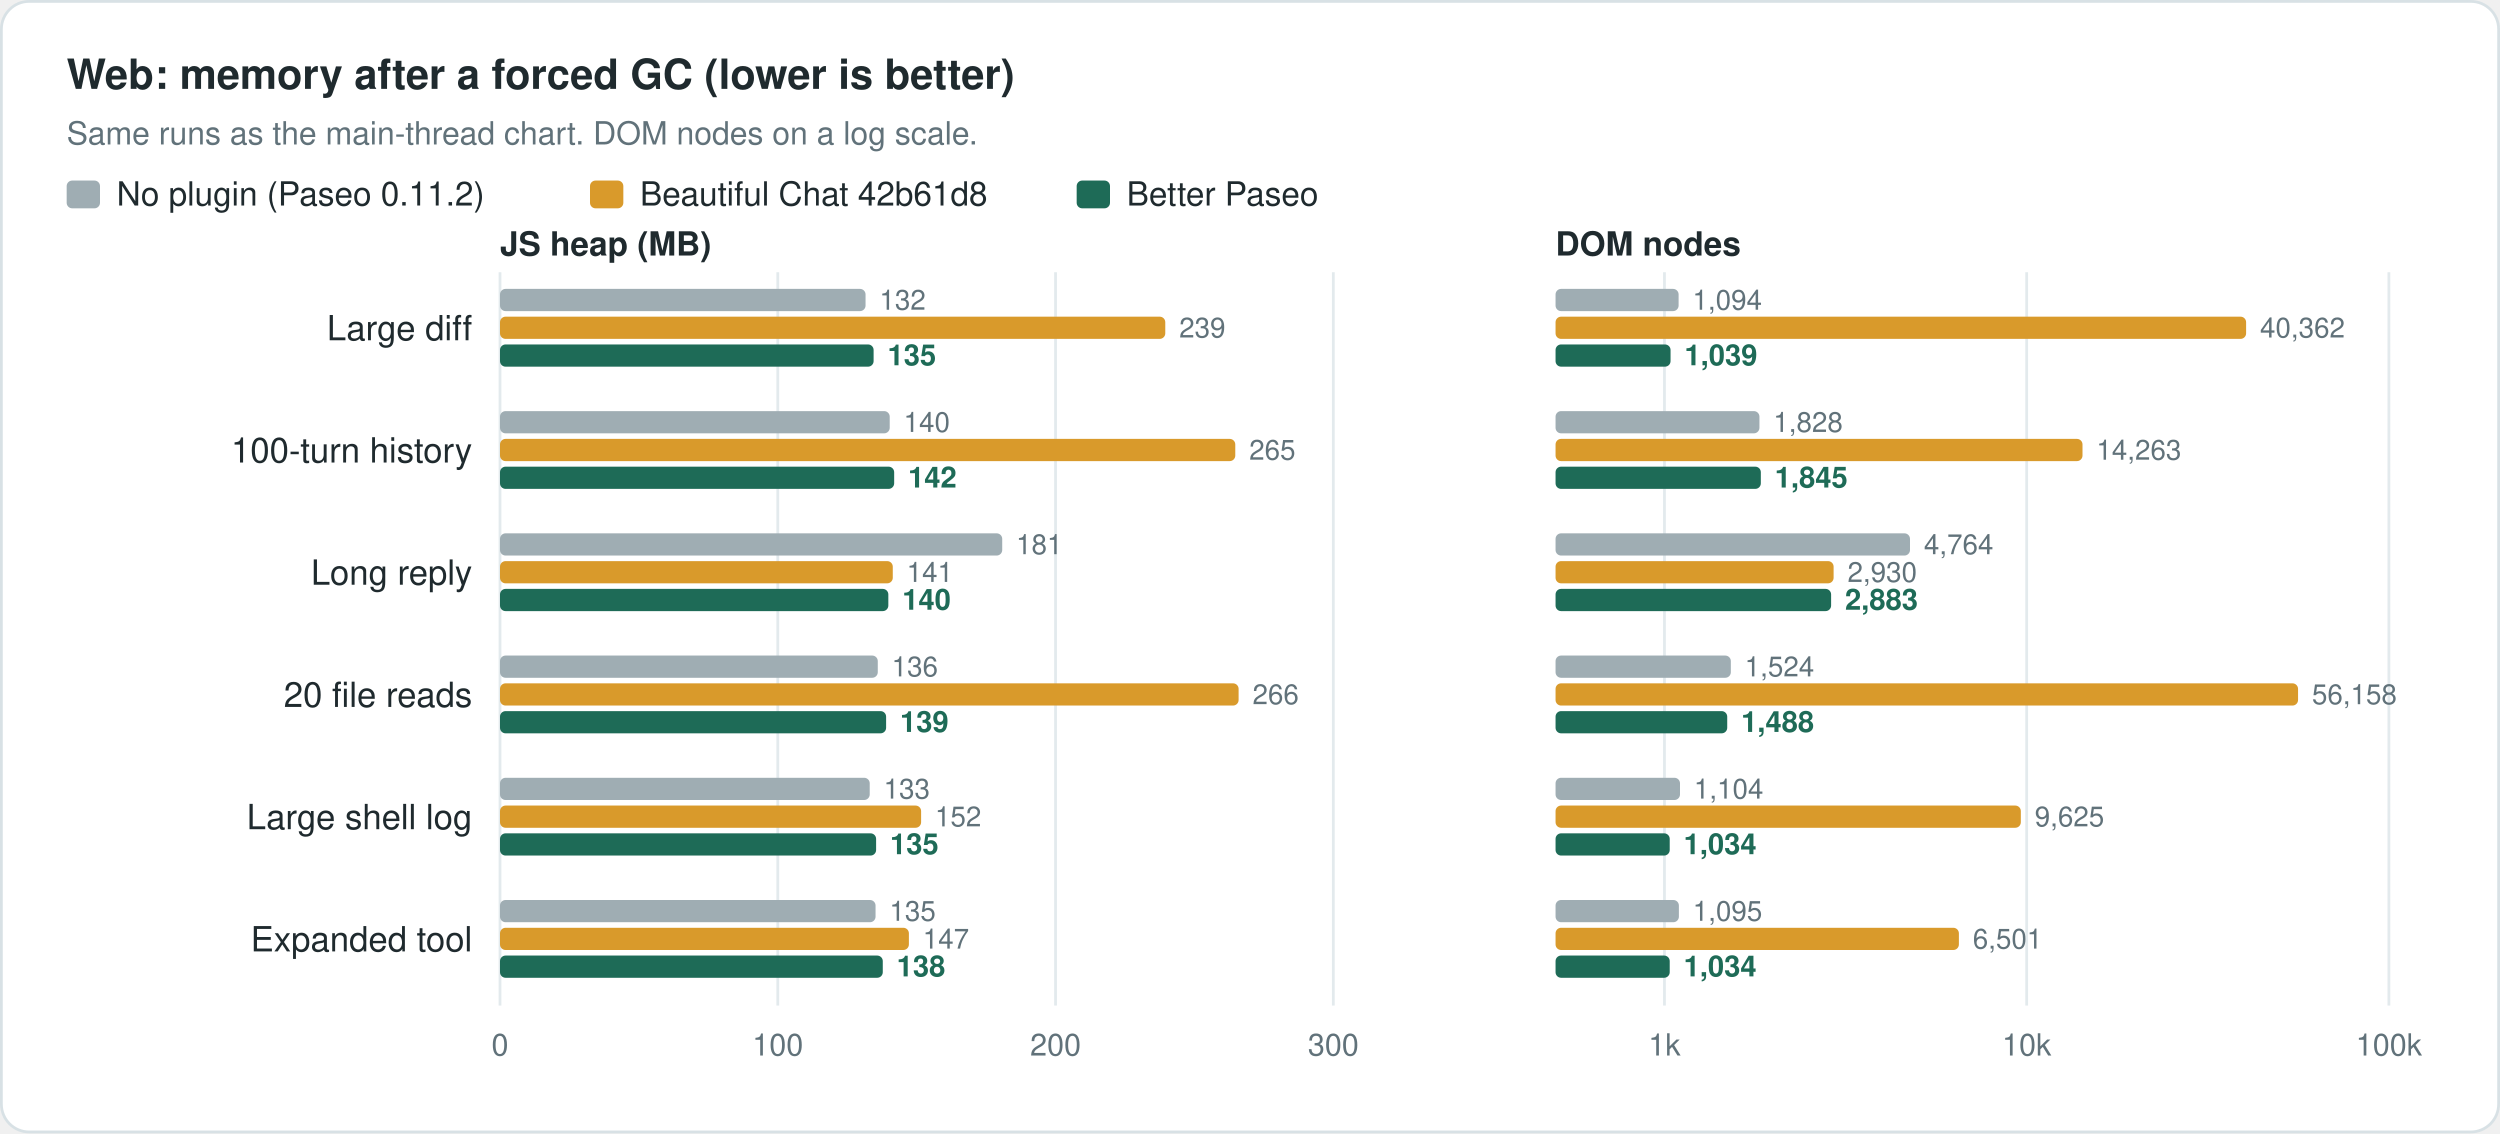
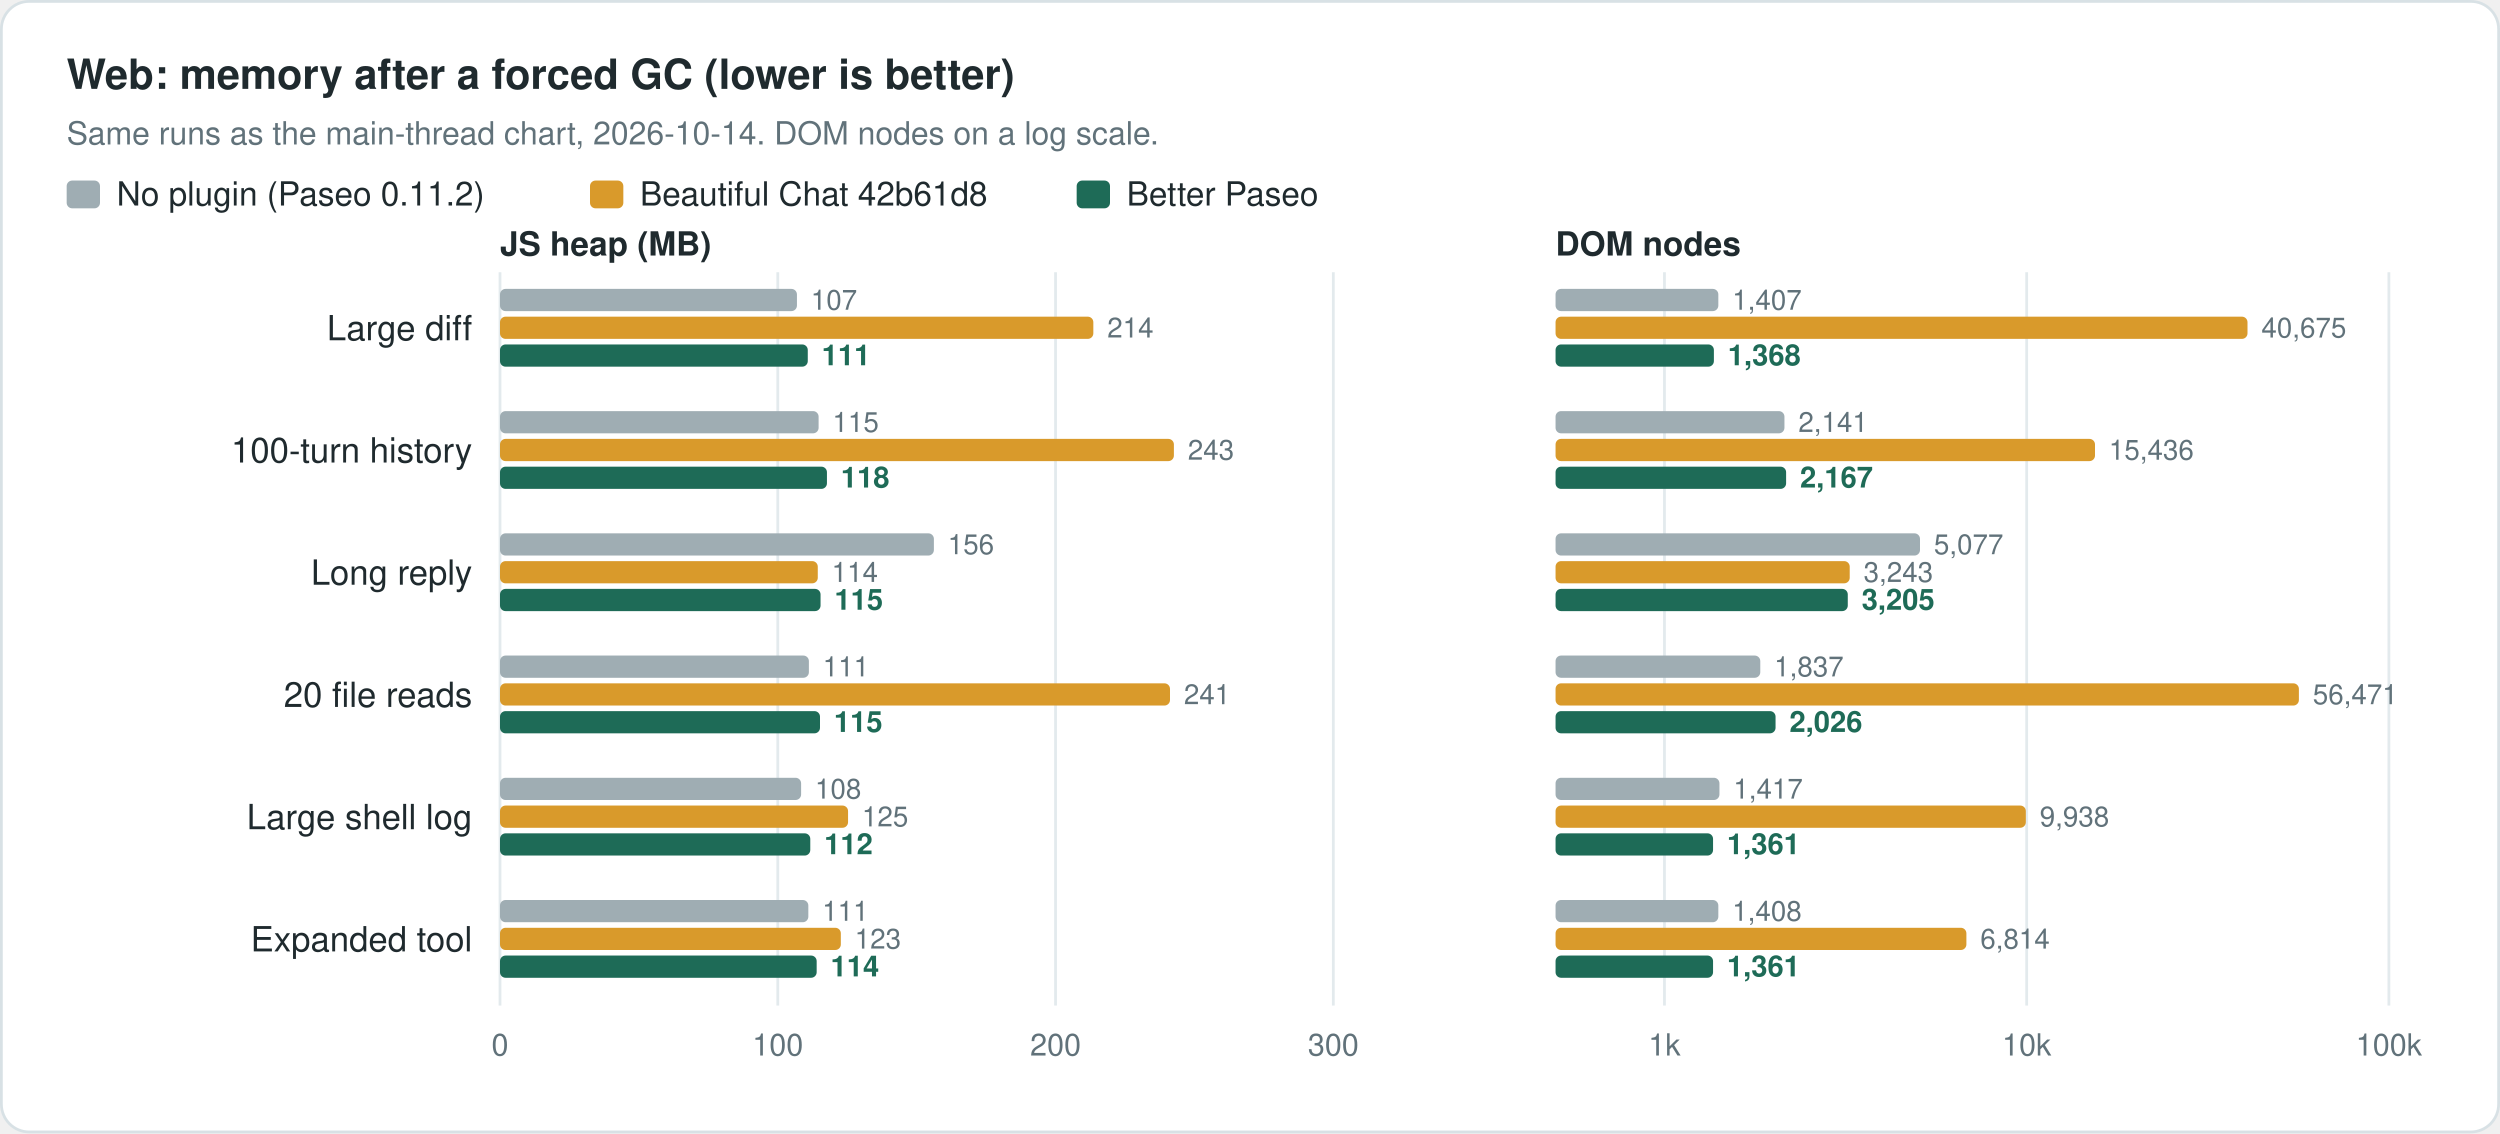
<svg xmlns="http://www.w3.org/2000/svg" viewBox="0 0 900 408" width="900" height="408" role="img">
  <rect x="0.5" y="0.5" width="899" height="407" rx="10" fill="#ffffff" stroke="#d8e1e5" />
  <text x="24.0" y="32.0" text-anchor="start" fill="#1f2a2e" font-size="15" font-weight="600" font-family="-apple-system, BlinkMacSystemFont, 'Segoe UI', Helvetica, Arial, sans-serif">Web: memory after a forced GC (lower is better)</text>
-   <text x="24.0" y="52.0" text-anchor="start" fill="#61727a" font-size="11.5" font-weight="400" font-family="-apple-system, BlinkMacSystemFont, 'Segoe UI', Helvetica, Arial, sans-serif">Same runs as the main-thread chart. DOM nodes on a log scale.</text>
+   <text x="24.0" y="52.0" text-anchor="start" fill="#61727a" font-size="11.5" font-weight="400" font-family="-apple-system, BlinkMacSystemFont, 'Segoe UI', Helvetica, Arial, sans-serif">Same runs as the main-thread chart, 2026-10-14. DOM nodes on a log scale.</text>
  <rect x="24.0" y="65.0" width="12.0" height="10" rx="2" fill="#9fadb3" />
  <text x="42.0" y="74.0" text-anchor="start" fill="#1f2a2e" font-size="12" font-weight="400" font-family="-apple-system, BlinkMacSystemFont, 'Segoe UI', Helvetica, Arial, sans-serif">No plugin (Paseo 0.11.2)</text>
  <rect x="212.4" y="65.0" width="12.0" height="10" rx="2" fill="#d99a2b" />
  <text x="230.4" y="74.0" text-anchor="start" fill="#1f2a2e" font-size="12" font-weight="400" font-family="-apple-system, BlinkMacSystemFont, 'Segoe UI', Helvetica, Arial, sans-serif">Beautiful Chat 42b61d8</text>
  <rect x="387.6" y="65.0" width="12.0" height="10" rx="2" fill="#1e6b57" />
  <text x="405.6" y="74.0" text-anchor="start" fill="#1f2a2e" font-size="12" font-weight="400" font-family="-apple-system, BlinkMacSystemFont, 'Segoe UI', Helvetica, Arial, sans-serif">Better Paseo</text>
  <text x="180.0" y="92.0" text-anchor="start" fill="#1f2a2e" font-size="12" font-weight="600" font-family="-apple-system, BlinkMacSystemFont, 'Segoe UI', Helvetica, Arial, sans-serif">JS heap (MB)</text>
  <line x1="180.0" y1="98" x2="180.0" y2="362" stroke="#e3eaed" stroke-width="1" />
  <text x="180.0" y="380.0" text-anchor="middle" fill="#61727a" font-size="11" font-weight="400" font-family="-apple-system, BlinkMacSystemFont, 'Segoe UI', Helvetica, Arial, sans-serif">0</text>
  <line x1="280.0" y1="98" x2="280.0" y2="362" stroke="#e3eaed" stroke-width="1" />
  <text x="280.0" y="380.0" text-anchor="middle" fill="#61727a" font-size="11" font-weight="400" font-family="-apple-system, BlinkMacSystemFont, 'Segoe UI', Helvetica, Arial, sans-serif">100</text>
  <line x1="380.0" y1="98" x2="380.0" y2="362" stroke="#e3eaed" stroke-width="1" />
  <text x="380.0" y="380.0" text-anchor="middle" fill="#61727a" font-size="11" font-weight="400" font-family="-apple-system, BlinkMacSystemFont, 'Segoe UI', Helvetica, Arial, sans-serif">200</text>
  <line x1="480.0" y1="98" x2="480.0" y2="362" stroke="#e3eaed" stroke-width="1" />
  <text x="480.0" y="380.0" text-anchor="middle" fill="#61727a" font-size="11" font-weight="400" font-family="-apple-system, BlinkMacSystemFont, 'Segoe UI', Helvetica, Arial, sans-serif">300</text>
  <text x="560.0" y="92.0" text-anchor="start" fill="#1f2a2e" font-size="12" font-weight="600" font-family="-apple-system, BlinkMacSystemFont, 'Segoe UI', Helvetica, Arial, sans-serif">DOM nodes</text>
  <line x1="599.2" y1="98" x2="599.2" y2="362" stroke="#e3eaed" stroke-width="1" />
  <text x="599.2" y="380.0" text-anchor="middle" fill="#61727a" font-size="11" font-weight="400" font-family="-apple-system, BlinkMacSystemFont, 'Segoe UI', Helvetica, Arial, sans-serif">1k</text>
  <line x1="729.6" y1="98" x2="729.6" y2="362" stroke="#e3eaed" stroke-width="1" />
  <text x="729.6" y="380.0" text-anchor="middle" fill="#61727a" font-size="11" font-weight="400" font-family="-apple-system, BlinkMacSystemFont, 'Segoe UI', Helvetica, Arial, sans-serif">10k</text>
  <line x1="860.0" y1="98" x2="860.0" y2="362" stroke="#e3eaed" stroke-width="1" />
  <text x="860.0" y="380.0" text-anchor="middle" fill="#61727a" font-size="11" font-weight="400" font-family="-apple-system, BlinkMacSystemFont, 'Segoe UI', Helvetica, Arial, sans-serif">100k</text>
  <text x="170.0" y="122.5" text-anchor="end" fill="#1f2a2e" font-size="12.5" font-weight="400" font-family="-apple-system, BlinkMacSystemFont, 'Segoe UI', Helvetica, Arial, sans-serif">Large diff</text>
-   <rect x="180.0" y="104.0" width="131.6" height="8" rx="2" fill="#9fadb3" />
-   <text x="316.6" y="111.5" text-anchor="start" fill="#61727a" font-size="10" font-weight="400" font-family="-apple-system, BlinkMacSystemFont, 'Segoe UI', Helvetica, Arial, sans-serif">132</text>
-   <rect x="180.0" y="114.0" width="239.5" height="8" rx="2" fill="#d99a2b" />
-   <text x="424.5" y="121.5" text-anchor="start" fill="#61727a" font-size="10" font-weight="400" font-family="-apple-system, BlinkMacSystemFont, 'Segoe UI', Helvetica, Arial, sans-serif">239</text>
-   <rect x="180.0" y="124.0" width="134.5" height="8" rx="2" fill="#1e6b57" />
-   <text x="319.5" y="131.5" text-anchor="start" fill="#1e6b57" font-size="10.5" font-weight="600" font-family="-apple-system, BlinkMacSystemFont, 'Segoe UI', Helvetica, Arial, sans-serif">135</text>
-   <rect x="560.0" y="104.0" width="44.3" height="8" rx="2" fill="#9fadb3" />
-   <text x="609.3" y="111.5" text-anchor="start" fill="#61727a" font-size="10" font-weight="400" font-family="-apple-system, BlinkMacSystemFont, 'Segoe UI', Helvetica, Arial, sans-serif">1,094</text>
-   <rect x="560.0" y="114.0" width="248.6" height="8" rx="2" fill="#d99a2b" />
-   <text x="813.6" y="121.5" text-anchor="start" fill="#61727a" font-size="10" font-weight="400" font-family="-apple-system, BlinkMacSystemFont, 'Segoe UI', Helvetica, Arial, sans-serif">40,362</text>
-   <rect x="560.0" y="124.0" width="41.4" height="8" rx="2" fill="#1e6b57" />
-   <text x="606.4" y="131.5" text-anchor="start" fill="#1e6b57" font-size="10.5" font-weight="600" font-family="-apple-system, BlinkMacSystemFont, 'Segoe UI', Helvetica, Arial, sans-serif">1,039</text>
+   <rect x="180.0" y="104.0" width="106.9" height="8" rx="2" fill="#9fadb3" />
+   <text x="291.9" y="111.5" text-anchor="start" fill="#61727a" font-size="10" font-weight="400" font-family="-apple-system, BlinkMacSystemFont, 'Segoe UI', Helvetica, Arial, sans-serif">107</text>
+   <rect x="180.0" y="114.0" width="213.6" height="8" rx="2" fill="#d99a2b" />
+   <text x="398.6" y="121.5" text-anchor="start" fill="#61727a" font-size="10" font-weight="400" font-family="-apple-system, BlinkMacSystemFont, 'Segoe UI', Helvetica, Arial, sans-serif">214</text>
+   <rect x="180.0" y="124.0" width="110.8" height="8" rx="2" fill="#1e6b57" />
+   <text x="295.8" y="131.5" text-anchor="start" fill="#1e6b57" font-size="10.5" font-weight="600" font-family="-apple-system, BlinkMacSystemFont, 'Segoe UI', Helvetica, Arial, sans-serif">111</text>
+   <rect x="560.0" y="104.0" width="58.6" height="8" rx="2" fill="#9fadb3" />
+   <text x="623.6" y="111.5" text-anchor="start" fill="#61727a" font-size="10" font-weight="400" font-family="-apple-system, BlinkMacSystemFont, 'Segoe UI', Helvetica, Arial, sans-serif">1,407</text>
+   <rect x="560.0" y="114.0" width="249.1" height="8" rx="2" fill="#d99a2b" />
+   <text x="814.1" y="121.5" text-anchor="start" fill="#61727a" font-size="10" font-weight="400" font-family="-apple-system, BlinkMacSystemFont, 'Segoe UI', Helvetica, Arial, sans-serif">40,675</text>
+   <rect x="560.0" y="124.0" width="57.0" height="8" rx="2" fill="#1e6b57" />
+   <text x="622.0" y="131.5" text-anchor="start" fill="#1e6b57" font-size="10.5" font-weight="600" font-family="-apple-system, BlinkMacSystemFont, 'Segoe UI', Helvetica, Arial, sans-serif">1,368</text>
  <text x="170.0" y="166.5" text-anchor="end" fill="#1f2a2e" font-size="12.5" font-weight="400" font-family="-apple-system, BlinkMacSystemFont, 'Segoe UI', Helvetica, Arial, sans-serif">100-turn history</text>
-   <rect x="180.0" y="148.0" width="140.3" height="8" rx="2" fill="#9fadb3" />
-   <text x="325.3" y="155.5" text-anchor="start" fill="#61727a" font-size="10" font-weight="400" font-family="-apple-system, BlinkMacSystemFont, 'Segoe UI', Helvetica, Arial, sans-serif">140</text>
-   <rect x="180.0" y="158.0" width="264.7" height="8" rx="2" fill="#d99a2b" />
-   <text x="449.7" y="165.5" text-anchor="start" fill="#61727a" font-size="10" font-weight="400" font-family="-apple-system, BlinkMacSystemFont, 'Segoe UI', Helvetica, Arial, sans-serif">265</text>
-   <rect x="180.0" y="168.0" width="141.9" height="8" rx="2" fill="#1e6b57" />
-   <text x="326.9" y="175.5" text-anchor="start" fill="#1e6b57" font-size="10.5" font-weight="600" font-family="-apple-system, BlinkMacSystemFont, 'Segoe UI', Helvetica, Arial, sans-serif">142</text>
-   <rect x="560.0" y="148.0" width="73.4" height="8" rx="2" fill="#9fadb3" />
-   <text x="638.4" y="155.5" text-anchor="start" fill="#61727a" font-size="10" font-weight="400" font-family="-apple-system, BlinkMacSystemFont, 'Segoe UI', Helvetica, Arial, sans-serif">1,828</text>
-   <rect x="560.0" y="158.0" width="189.7" height="8" rx="2" fill="#d99a2b" />
-   <text x="754.7" y="165.5" text-anchor="start" fill="#61727a" font-size="10" font-weight="400" font-family="-apple-system, BlinkMacSystemFont, 'Segoe UI', Helvetica, Arial, sans-serif">14,263</text>
-   <rect x="560.0" y="168.0" width="73.9" height="8" rx="2" fill="#1e6b57" />
-   <text x="638.9" y="175.5" text-anchor="start" fill="#1e6b57" font-size="10.5" font-weight="600" font-family="-apple-system, BlinkMacSystemFont, 'Segoe UI', Helvetica, Arial, sans-serif">1,845</text>
+   <rect x="180.0" y="148.0" width="114.7" height="8" rx="2" fill="#9fadb3" />
+   <text x="299.7" y="155.5" text-anchor="start" fill="#61727a" font-size="10" font-weight="400" font-family="-apple-system, BlinkMacSystemFont, 'Segoe UI', Helvetica, Arial, sans-serif">115</text>
+   <rect x="180.0" y="158.0" width="242.6" height="8" rx="2" fill="#d99a2b" />
+   <text x="427.6" y="165.5" text-anchor="start" fill="#61727a" font-size="10" font-weight="400" font-family="-apple-system, BlinkMacSystemFont, 'Segoe UI', Helvetica, Arial, sans-serif">243</text>
+   <rect x="180.0" y="168.0" width="117.7" height="8" rx="2" fill="#1e6b57" />
+   <text x="302.7" y="175.5" text-anchor="start" fill="#1e6b57" font-size="10.5" font-weight="600" font-family="-apple-system, BlinkMacSystemFont, 'Segoe UI', Helvetica, Arial, sans-serif">118</text>
+   <rect x="560.0" y="148.0" width="82.4" height="8" rx="2" fill="#9fadb3" />
+   <text x="647.4" y="155.5" text-anchor="start" fill="#61727a" font-size="10" font-weight="400" font-family="-apple-system, BlinkMacSystemFont, 'Segoe UI', Helvetica, Arial, sans-serif">2,141</text>
+   <rect x="560.0" y="158.0" width="194.2" height="8" rx="2" fill="#d99a2b" />
+   <text x="759.2" y="165.5" text-anchor="start" fill="#61727a" font-size="10" font-weight="400" font-family="-apple-system, BlinkMacSystemFont, 'Segoe UI', Helvetica, Arial, sans-serif">15,436</text>
+   <rect x="560.0" y="168.0" width="83.0" height="8" rx="2" fill="#1e6b57" />
+   <text x="648.0" y="175.5" text-anchor="start" fill="#1e6b57" font-size="10.5" font-weight="600" font-family="-apple-system, BlinkMacSystemFont, 'Segoe UI', Helvetica, Arial, sans-serif">2,167</text>
  <text x="170.0" y="210.5" text-anchor="end" fill="#1f2a2e" font-size="12.5" font-weight="400" font-family="-apple-system, BlinkMacSystemFont, 'Segoe UI', Helvetica, Arial, sans-serif">Long reply</text>
-   <rect x="180.0" y="192.0" width="180.8" height="8" rx="2" fill="#9fadb3" />
-   <text x="365.8" y="199.5" text-anchor="start" fill="#61727a" font-size="10" font-weight="400" font-family="-apple-system, BlinkMacSystemFont, 'Segoe UI', Helvetica, Arial, sans-serif">181</text>
-   <rect x="180.0" y="202.0" width="141.4" height="8" rx="2" fill="#d99a2b" />
-   <text x="326.4" y="209.5" text-anchor="start" fill="#61727a" font-size="10" font-weight="400" font-family="-apple-system, BlinkMacSystemFont, 'Segoe UI', Helvetica, Arial, sans-serif">141</text>
-   <rect x="180.0" y="212.0" width="139.8" height="8" rx="2" fill="#1e6b57" />
-   <text x="324.8" y="219.5" text-anchor="start" fill="#1e6b57" font-size="10.5" font-weight="600" font-family="-apple-system, BlinkMacSystemFont, 'Segoe UI', Helvetica, Arial, sans-serif">140</text>
-   <rect x="560.0" y="192.0" width="127.6" height="8" rx="2" fill="#9fadb3" />
-   <text x="692.6" y="199.5" text-anchor="start" fill="#61727a" font-size="10" font-weight="400" font-family="-apple-system, BlinkMacSystemFont, 'Segoe UI', Helvetica, Arial, sans-serif">4,764</text>
-   <rect x="560.0" y="202.0" width="100.1" height="8" rx="2" fill="#d99a2b" />
-   <text x="665.1" y="209.5" text-anchor="start" fill="#61727a" font-size="10" font-weight="400" font-family="-apple-system, BlinkMacSystemFont, 'Segoe UI', Helvetica, Arial, sans-serif">2,930</text>
-   <rect x="560.0" y="212.0" width="99.2" height="8" rx="2" fill="#1e6b57" />
-   <text x="664.2" y="219.5" text-anchor="start" fill="#1e6b57" font-size="10.5" font-weight="600" font-family="-apple-system, BlinkMacSystemFont, 'Segoe UI', Helvetica, Arial, sans-serif">2,883</text>
+   <rect x="180.0" y="192.0" width="156.2" height="8" rx="2" fill="#9fadb3" />
+   <text x="341.2" y="199.5" text-anchor="start" fill="#61727a" font-size="10" font-weight="400" font-family="-apple-system, BlinkMacSystemFont, 'Segoe UI', Helvetica, Arial, sans-serif">156</text>
+   <rect x="180.0" y="202.0" width="114.4" height="8" rx="2" fill="#d99a2b" />
+   <text x="299.4" y="209.5" text-anchor="start" fill="#61727a" font-size="10" font-weight="400" font-family="-apple-system, BlinkMacSystemFont, 'Segoe UI', Helvetica, Arial, sans-serif">114</text>
+   <rect x="180.0" y="212.0" width="115.4" height="8" rx="2" fill="#1e6b57" />
+   <text x="300.4" y="219.5" text-anchor="start" fill="#1e6b57" font-size="10.5" font-weight="600" font-family="-apple-system, BlinkMacSystemFont, 'Segoe UI', Helvetica, Arial, sans-serif">115</text>
+   <rect x="560.0" y="192.0" width="131.2" height="8" rx="2" fill="#9fadb3" />
+   <text x="696.2" y="199.5" text-anchor="start" fill="#61727a" font-size="10" font-weight="400" font-family="-apple-system, BlinkMacSystemFont, 'Segoe UI', Helvetica, Arial, sans-serif">5,077</text>
+   <rect x="560.0" y="202.0" width="105.9" height="8" rx="2" fill="#d99a2b" />
+   <text x="670.9" y="209.5" text-anchor="start" fill="#61727a" font-size="10" font-weight="400" font-family="-apple-system, BlinkMacSystemFont, 'Segoe UI', Helvetica, Arial, sans-serif">3,243</text>
+   <rect x="560.0" y="212.0" width="105.2" height="8" rx="2" fill="#1e6b57" />
+   <text x="670.2" y="219.5" text-anchor="start" fill="#1e6b57" font-size="10.5" font-weight="600" font-family="-apple-system, BlinkMacSystemFont, 'Segoe UI', Helvetica, Arial, sans-serif">3,205</text>
  <text x="170.0" y="254.5" text-anchor="end" fill="#1f2a2e" font-size="12.5" font-weight="400" font-family="-apple-system, BlinkMacSystemFont, 'Segoe UI', Helvetica, Arial, sans-serif">20 file reads</text>
-   <rect x="180.0" y="236.0" width="136.0" height="8" rx="2" fill="#9fadb3" />
-   <text x="321.0" y="243.5" text-anchor="start" fill="#61727a" font-size="10" font-weight="400" font-family="-apple-system, BlinkMacSystemFont, 'Segoe UI', Helvetica, Arial, sans-serif">136</text>
-   <rect x="180.0" y="246.0" width="265.9" height="8" rx="2" fill="#d99a2b" />
-   <text x="450.9" y="253.5" text-anchor="start" fill="#61727a" font-size="10" font-weight="400" font-family="-apple-system, BlinkMacSystemFont, 'Segoe UI', Helvetica, Arial, sans-serif">266</text>
-   <rect x="180.0" y="256.0" width="139.0" height="8" rx="2" fill="#1e6b57" />
-   <text x="324.0" y="263.5" text-anchor="start" fill="#1e6b57" font-size="10.5" font-weight="600" font-family="-apple-system, BlinkMacSystemFont, 'Segoe UI', Helvetica, Arial, sans-serif">139</text>
-   <rect x="560.0" y="236.0" width="63.1" height="8" rx="2" fill="#9fadb3" />
-   <text x="628.1" y="243.5" text-anchor="start" fill="#61727a" font-size="10" font-weight="400" font-family="-apple-system, BlinkMacSystemFont, 'Segoe UI', Helvetica, Arial, sans-serif">1,524</text>
-   <rect x="560.0" y="246.0" width="267.3" height="8" rx="2" fill="#d99a2b" />
-   <text x="832.3" y="253.5" text-anchor="start" fill="#61727a" font-size="10" font-weight="400" font-family="-apple-system, BlinkMacSystemFont, 'Segoe UI', Helvetica, Arial, sans-serif">56,158</text>
-   <rect x="560.0" y="256.0" width="61.8" height="8" rx="2" fill="#1e6b57" />
-   <text x="626.8" y="263.5" text-anchor="start" fill="#1e6b57" font-size="10.5" font-weight="600" font-family="-apple-system, BlinkMacSystemFont, 'Segoe UI', Helvetica, Arial, sans-serif">1,488</text>
+   <rect x="180.0" y="236.0" width="111.2" height="8" rx="2" fill="#9fadb3" />
+   <text x="296.2" y="243.5" text-anchor="start" fill="#61727a" font-size="10" font-weight="400" font-family="-apple-system, BlinkMacSystemFont, 'Segoe UI', Helvetica, Arial, sans-serif">111</text>
+   <rect x="180.0" y="246.0" width="241.2" height="8" rx="2" fill="#d99a2b" />
+   <text x="426.2" y="253.5" text-anchor="start" fill="#61727a" font-size="10" font-weight="400" font-family="-apple-system, BlinkMacSystemFont, 'Segoe UI', Helvetica, Arial, sans-serif">241</text>
+   <rect x="180.0" y="256.0" width="115.2" height="8" rx="2" fill="#1e6b57" />
+   <text x="300.2" y="263.5" text-anchor="start" fill="#1e6b57" font-size="10.5" font-weight="600" font-family="-apple-system, BlinkMacSystemFont, 'Segoe UI', Helvetica, Arial, sans-serif">115</text>
+   <rect x="560.0" y="236.0" width="73.7" height="8" rx="2" fill="#9fadb3" />
+   <text x="638.7" y="243.5" text-anchor="start" fill="#61727a" font-size="10" font-weight="400" font-family="-apple-system, BlinkMacSystemFont, 'Segoe UI', Helvetica, Arial, sans-serif">1,837</text>
+   <rect x="560.0" y="246.0" width="267.6" height="8" rx="2" fill="#d99a2b" />
+   <text x="832.6" y="253.5" text-anchor="start" fill="#61727a" font-size="10" font-weight="400" font-family="-apple-system, BlinkMacSystemFont, 'Segoe UI', Helvetica, Arial, sans-serif">56,471</text>
+   <rect x="560.0" y="256.0" width="79.2" height="8" rx="2" fill="#1e6b57" />
+   <text x="644.2" y="263.5" text-anchor="start" fill="#1e6b57" font-size="10.5" font-weight="600" font-family="-apple-system, BlinkMacSystemFont, 'Segoe UI', Helvetica, Arial, sans-serif">2,026</text>
  <text x="170.0" y="298.5" text-anchor="end" fill="#1f2a2e" font-size="12.5" font-weight="400" font-family="-apple-system, BlinkMacSystemFont, 'Segoe UI', Helvetica, Arial, sans-serif">Large shell log</text>
-   <rect x="180.0" y="280.0" width="133.1" height="8" rx="2" fill="#9fadb3" />
-   <text x="318.1" y="287.5" text-anchor="start" fill="#61727a" font-size="10" font-weight="400" font-family="-apple-system, BlinkMacSystemFont, 'Segoe UI', Helvetica, Arial, sans-serif">133</text>
-   <rect x="180.0" y="290.0" width="151.6" height="8" rx="2" fill="#d99a2b" />
-   <text x="336.6" y="297.5" text-anchor="start" fill="#61727a" font-size="10" font-weight="400" font-family="-apple-system, BlinkMacSystemFont, 'Segoe UI', Helvetica, Arial, sans-serif">152</text>
-   <rect x="180.0" y="300.0" width="135.4" height="8" rx="2" fill="#1e6b57" />
-   <text x="320.4" y="307.5" text-anchor="start" fill="#1e6b57" font-size="10.5" font-weight="600" font-family="-apple-system, BlinkMacSystemFont, 'Segoe UI', Helvetica, Arial, sans-serif">135</text>
-   <rect x="560.0" y="280.0" width="44.8" height="8" rx="2" fill="#9fadb3" />
-   <text x="609.8" y="287.5" text-anchor="start" fill="#61727a" font-size="10" font-weight="400" font-family="-apple-system, BlinkMacSystemFont, 'Segoe UI', Helvetica, Arial, sans-serif">1,104</text>
-   <rect x="560.0" y="290.0" width="167.5" height="8" rx="2" fill="#d99a2b" />
-   <text x="732.5" y="297.5" text-anchor="start" fill="#61727a" font-size="10" font-weight="400" font-family="-apple-system, BlinkMacSystemFont, 'Segoe UI', Helvetica, Arial, sans-serif">9,625</text>
-   <rect x="560.0" y="300.0" width="41.1" height="8" rx="2" fill="#1e6b57" />
-   <text x="606.1" y="307.5" text-anchor="start" fill="#1e6b57" font-size="10.5" font-weight="600" font-family="-apple-system, BlinkMacSystemFont, 'Segoe UI', Helvetica, Arial, sans-serif">1,034</text>
+   <rect x="180.0" y="280.0" width="108.4" height="8" rx="2" fill="#9fadb3" />
+   <text x="293.4" y="287.5" text-anchor="start" fill="#61727a" font-size="10" font-weight="400" font-family="-apple-system, BlinkMacSystemFont, 'Segoe UI', Helvetica, Arial, sans-serif">108</text>
+   <rect x="180.0" y="290.0" width="125.3" height="8" rx="2" fill="#d99a2b" />
+   <text x="310.3" y="297.5" text-anchor="start" fill="#61727a" font-size="10" font-weight="400" font-family="-apple-system, BlinkMacSystemFont, 'Segoe UI', Helvetica, Arial, sans-serif">125</text>
+   <rect x="180.0" y="300.0" width="111.7" height="8" rx="2" fill="#1e6b57" />
+   <text x="296.7" y="307.5" text-anchor="start" fill="#1e6b57" font-size="10.5" font-weight="600" font-family="-apple-system, BlinkMacSystemFont, 'Segoe UI', Helvetica, Arial, sans-serif">112</text>
+   <rect x="560.0" y="280.0" width="59.0" height="8" rx="2" fill="#9fadb3" />
+   <text x="624.0" y="287.5" text-anchor="start" fill="#61727a" font-size="10" font-weight="400" font-family="-apple-system, BlinkMacSystemFont, 'Segoe UI', Helvetica, Arial, sans-serif">1,417</text>
+   <rect x="560.0" y="290.0" width="169.3" height="8" rx="2" fill="#d99a2b" />
+   <text x="734.3" y="297.5" text-anchor="start" fill="#61727a" font-size="10" font-weight="400" font-family="-apple-system, BlinkMacSystemFont, 'Segoe UI', Helvetica, Arial, sans-serif">9,938</text>
+   <rect x="560.0" y="300.0" width="56.7" height="8" rx="2" fill="#1e6b57" />
+   <text x="621.7" y="307.5" text-anchor="start" fill="#1e6b57" font-size="10.5" font-weight="600" font-family="-apple-system, BlinkMacSystemFont, 'Segoe UI', Helvetica, Arial, sans-serif">1,361</text>
  <text x="170.0" y="342.5" text-anchor="end" fill="#1f2a2e" font-size="12.5" font-weight="400" font-family="-apple-system, BlinkMacSystemFont, 'Segoe UI', Helvetica, Arial, sans-serif">Expanded tool</text>
-   <rect x="180.0" y="324.0" width="135.2" height="8" rx="2" fill="#9fadb3" />
-   <text x="320.2" y="331.5" text-anchor="start" fill="#61727a" font-size="10" font-weight="400" font-family="-apple-system, BlinkMacSystemFont, 'Segoe UI', Helvetica, Arial, sans-serif">135</text>
-   <rect x="180.0" y="334.0" width="147.2" height="8" rx="2" fill="#d99a2b" />
-   <text x="332.2" y="341.5" text-anchor="start" fill="#61727a" font-size="10" font-weight="400" font-family="-apple-system, BlinkMacSystemFont, 'Segoe UI', Helvetica, Arial, sans-serif">147</text>
-   <rect x="180.0" y="344.0" width="137.8" height="8" rx="2" fill="#1e6b57" />
-   <text x="322.8" y="351.5" text-anchor="start" fill="#1e6b57" font-size="10.5" font-weight="600" font-family="-apple-system, BlinkMacSystemFont, 'Segoe UI', Helvetica, Arial, sans-serif">138</text>
-   <rect x="560.0" y="324.0" width="44.4" height="8" rx="2" fill="#9fadb3" />
-   <text x="609.4" y="331.5" text-anchor="start" fill="#61727a" font-size="10" font-weight="400" font-family="-apple-system, BlinkMacSystemFont, 'Segoe UI', Helvetica, Arial, sans-serif">1,095</text>
-   <rect x="560.0" y="334.0" width="145.2" height="8" rx="2" fill="#d99a2b" />
-   <text x="710.2" y="341.5" text-anchor="start" fill="#61727a" font-size="10" font-weight="400" font-family="-apple-system, BlinkMacSystemFont, 'Segoe UI', Helvetica, Arial, sans-serif">6,501</text>
-   <rect x="560.0" y="344.0" width="41.1" height="8" rx="2" fill="#1e6b57" />
-   <text x="606.1" y="351.5" text-anchor="start" fill="#1e6b57" font-size="10.5" font-weight="600" font-family="-apple-system, BlinkMacSystemFont, 'Segoe UI', Helvetica, Arial, sans-serif">1,034</text>
+   <rect x="180.0" y="324.0" width="111.0" height="8" rx="2" fill="#9fadb3" />
+   <text x="296.0" y="331.5" text-anchor="start" fill="#61727a" font-size="10" font-weight="400" font-family="-apple-system, BlinkMacSystemFont, 'Segoe UI', Helvetica, Arial, sans-serif">111</text>
+   <rect x="180.0" y="334.0" width="122.7" height="8" rx="2" fill="#d99a2b" />
+   <text x="307.7" y="341.5" text-anchor="start" fill="#61727a" font-size="10" font-weight="400" font-family="-apple-system, BlinkMacSystemFont, 'Segoe UI', Helvetica, Arial, sans-serif">123</text>
+   <rect x="180.0" y="344.0" width="114.0" height="8" rx="2" fill="#1e6b57" />
+   <text x="299.0" y="351.5" text-anchor="start" fill="#1e6b57" font-size="10.5" font-weight="600" font-family="-apple-system, BlinkMacSystemFont, 'Segoe UI', Helvetica, Arial, sans-serif">114</text>
+   <rect x="560.0" y="324.0" width="58.6" height="8" rx="2" fill="#9fadb3" />
+   <text x="623.6" y="331.5" text-anchor="start" fill="#61727a" font-size="10" font-weight="400" font-family="-apple-system, BlinkMacSystemFont, 'Segoe UI', Helvetica, Arial, sans-serif">1,408</text>
+   <rect x="560.0" y="334.0" width="147.9" height="8" rx="2" fill="#d99a2b" />
+   <text x="712.9" y="341.5" text-anchor="start" fill="#61727a" font-size="10" font-weight="400" font-family="-apple-system, BlinkMacSystemFont, 'Segoe UI', Helvetica, Arial, sans-serif">6,814</text>
+   <rect x="560.0" y="344.0" width="56.7" height="8" rx="2" fill="#1e6b57" />
+   <text x="621.7" y="351.5" text-anchor="start" fill="#1e6b57" font-size="10.5" font-weight="600" font-family="-apple-system, BlinkMacSystemFont, 'Segoe UI', Helvetica, Arial, sans-serif">1,361</text>
</svg>
